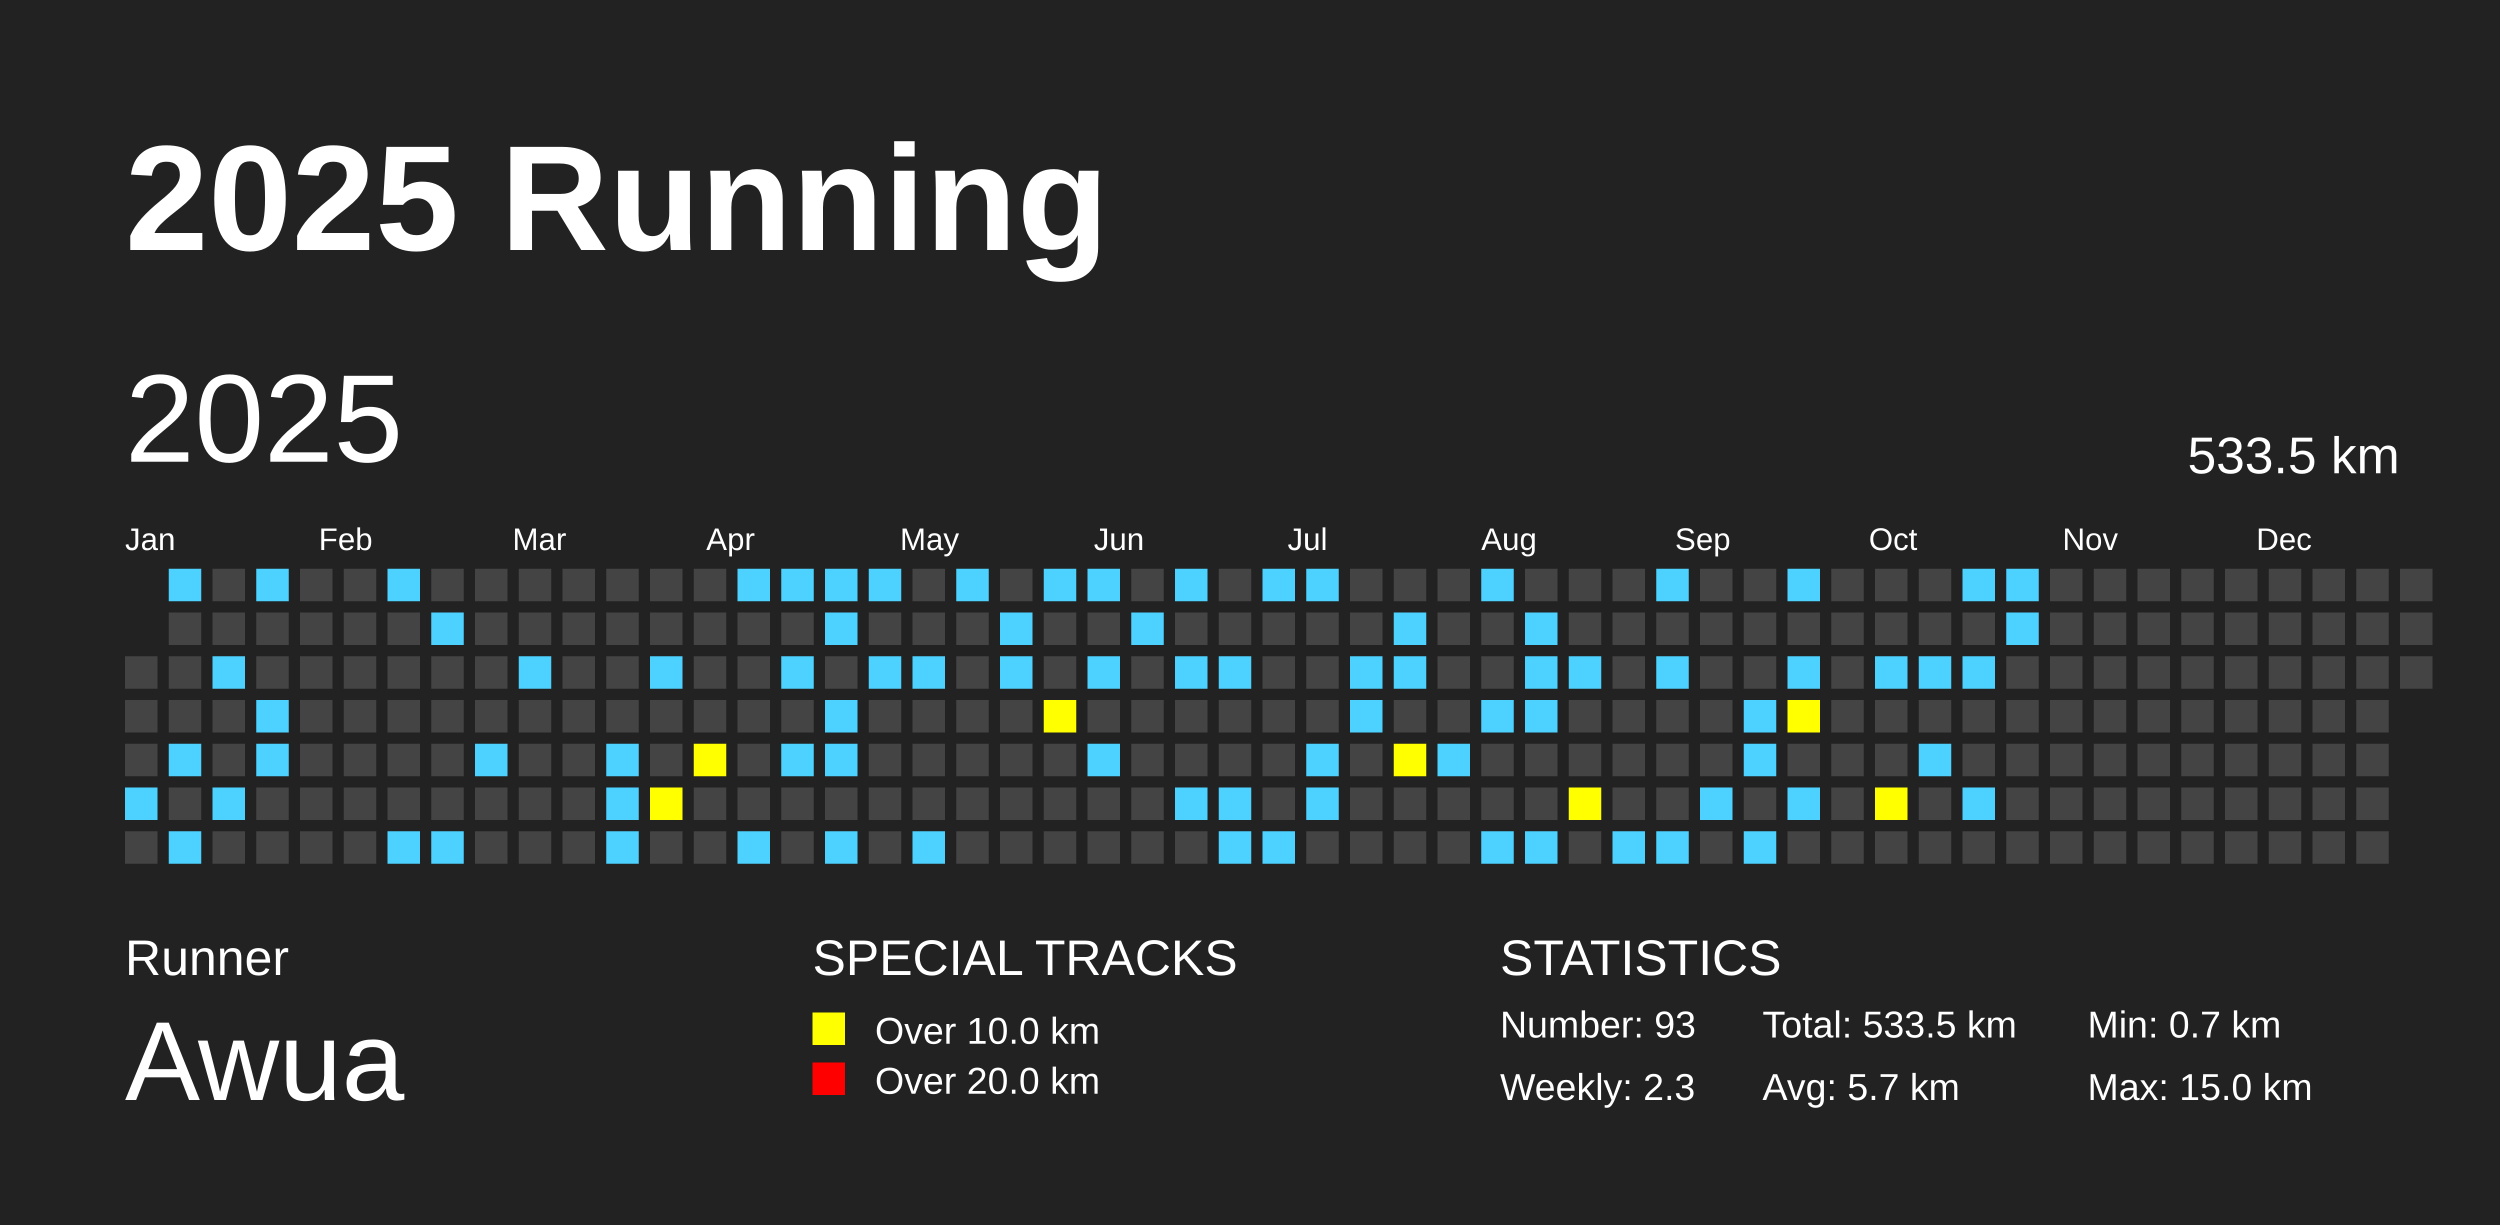
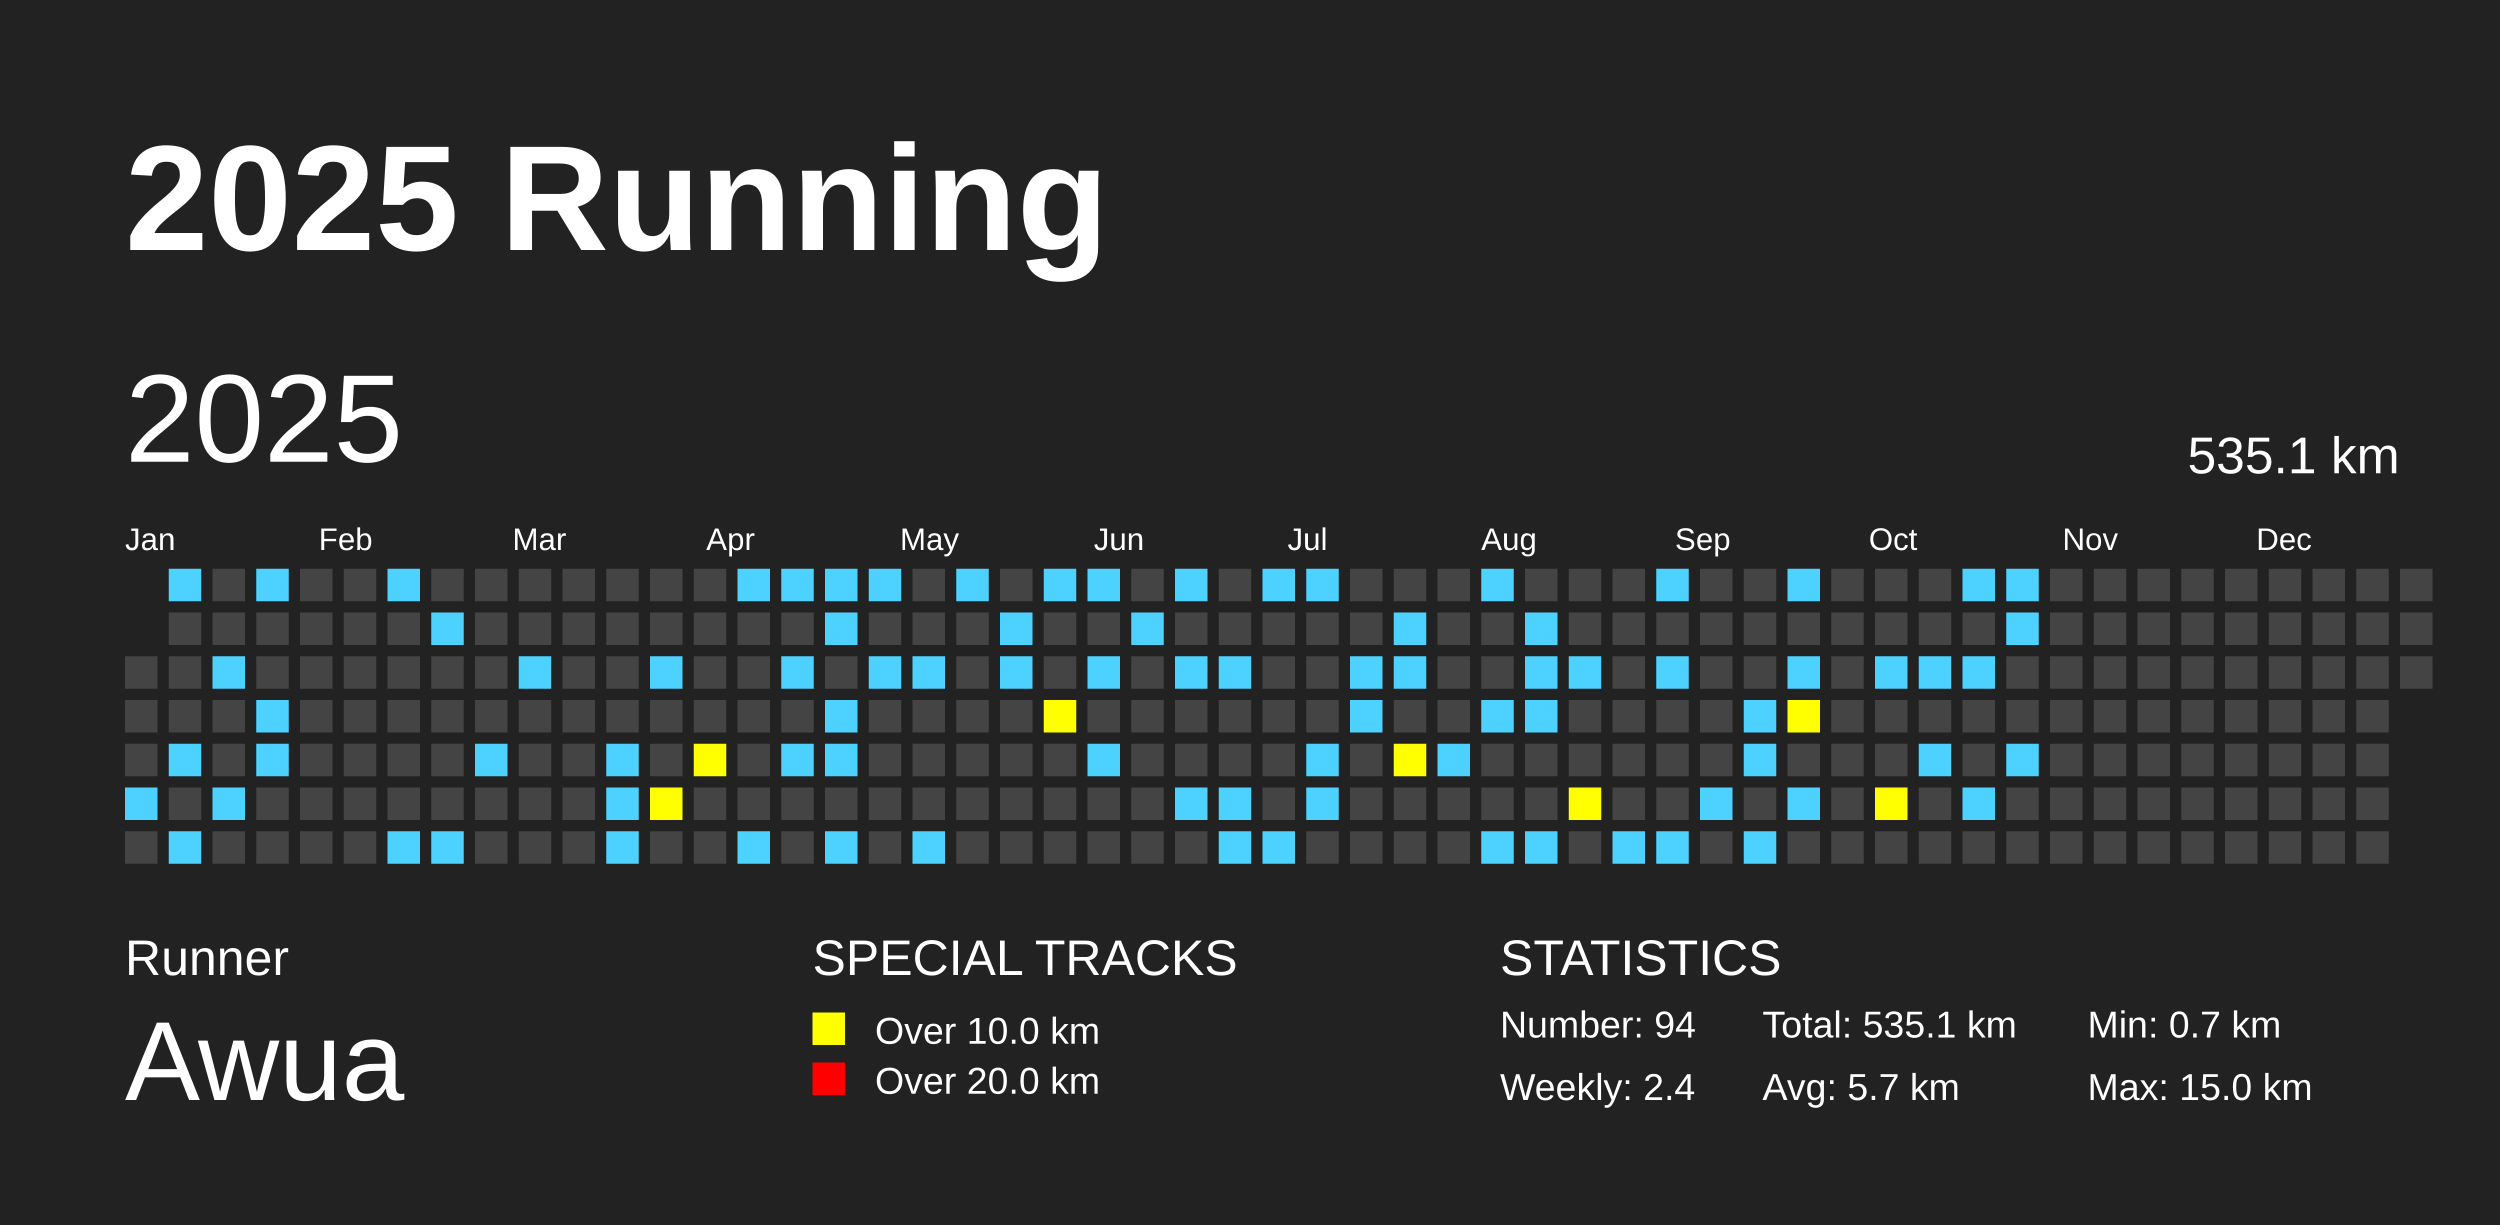
<svg xmlns="http://www.w3.org/2000/svg" baseProfile="full" height="98mm" version="1.1" viewBox="0,0,200,98" width="200mm">
  <defs />
  <rect fill="#222222" height="98" width="200" x="0" y="0" />
  <text fill="#FFFFFF" style="font-size:12px; font-family:Arial; font-weight:bold;" x="10" y="20">2025 Running</text>
  <text fill="#FFFFFF" style="font-size:4px; font-family:Arial" x="10" y="78">Runner</text>
  <text fill="#FFFFFF" style="font-size:9px; font-family:Arial" x="10" y="88">Awua</text>
  <text fill="#FFFFFF" style="font-size:4px; font-family:Arial" x="65" y="78">SPECIAL TRACKS</text>
  <rect fill="yellow" height="2.6" width="2.6" x="65" y="81" />
  <text fill="#FFFFFF" style="font-size:3px; font-family:Arial" x="70" y="83.5">Over 10.0 km</text>
  <rect fill="red" height="2.6" width="2.6" x="65" y="85" />
  <text fill="#FFFFFF" style="font-size:3px; font-family:Arial" x="70" y="87.5">Over 20.0 km</text>
  <text fill="#FFFFFF" style="font-size:4px; font-family:Arial" x="120" y="78">STATISTICS</text>
-   <text fill="#FFFFFF" style="font-size:3px; font-family:Arial" x="120" y="83">Number: 93</text>
-   <text fill="#FFFFFF" style="font-size:3px; font-family:Arial" x="120" y="88">Weekly: 2.3</text>
-   <text fill="#FFFFFF" style="font-size:3px; font-family:Arial" x="141" y="83">Total: 533.5 km</text>
+   <text fill="#FFFFFF" style="font-size:3px; font-family:Arial" x="120" y="83">Number: 94</text>
+   <text fill="#FFFFFF" style="font-size:3px; font-family:Arial" x="120" y="88">Weekly: 2.4</text>
+   <text fill="#FFFFFF" style="font-size:3px; font-family:Arial" x="141" y="83">Total: 535.1 km</text>
  <text fill="#FFFFFF" style="font-size:3px; font-family:Arial" x="141" y="88">Avg: 5.7 km</text>
  <text fill="#FFFFFF" style="font-size:3px; font-family:Arial" x="167" y="83">Min: 0.7 km</text>
  <text fill="#FFFFFF" style="font-size:3px; font-family:Arial" x="167" y="88">Max: 15.0 km</text>
  <text dominant-baseline="hanging" fill="#FFFFFF" style="font-size:10.0px; font-family:Arial;" x="10" y="30">2025</text>
-   <text dominant-baseline="hanging" fill="#FFFFFF" style="font-size:4.125px; font-family:Arial;" x="175" y="35">533.5 km</text>
+   <text dominant-baseline="hanging" fill="#FFFFFF" style="font-size:4.125px; font-family:Arial;" x="175" y="35">535.1 km</text>
  <text fill="#FFFFFF" style="font-size:2.5px; font-family:Arial" x="10.0" y="44">Jan</text>
  <text fill="#FFFFFF" style="font-size:2.5px; font-family:Arial" x="25.5" y="44">Feb</text>
  <text fill="#FFFFFF" style="font-size:2.5px; font-family:Arial" x="41.0" y="44">Mar</text>
  <text fill="#FFFFFF" style="font-size:2.5px; font-family:Arial" x="56.5" y="44">Apr</text>
  <text fill="#FFFFFF" style="font-size:2.5px; font-family:Arial" x="72.0" y="44">May</text>
  <text fill="#FFFFFF" style="font-size:2.5px; font-family:Arial" x="87.5" y="44">Jun</text>
  <text fill="#FFFFFF" style="font-size:2.5px; font-family:Arial" x="103.0" y="44">Jul</text>
  <text fill="#FFFFFF" style="font-size:2.5px; font-family:Arial" x="118.5" y="44">Aug</text>
  <text fill="#FFFFFF" style="font-size:2.5px; font-family:Arial" x="134.0" y="44">Sep</text>
  <text fill="#FFFFFF" style="font-size:2.5px; font-family:Arial" x="149.5" y="44">Oct</text>
  <text fill="#FFFFFF" style="font-size:2.5px; font-family:Arial" x="165.0" y="44">Nov</text>
  <text fill="#FFFFFF" style="font-size:2.5px; font-family:Arial" x="180.5" y="44">Dec</text>
  <rect fill="#444444" height="2.6" width="2.6" x="10.0" y="52.5" />
  <rect fill="#444444" height="2.6" width="2.6" x="10.0" y="56.0" />
  <rect fill="#444444" height="2.6" width="2.6" x="10.0" y="59.5" />
  <rect fill="#4DD2FF" height="2.6" width="2.6" x="10.0" y="63.0" />
  <rect fill="#444444" height="2.6" width="2.6" x="10.0" y="66.5" />
  <rect fill="#4DD2FF" height="2.6" width="2.6" x="13.5" y="45.5" />
  <rect fill="#444444" height="2.6" width="2.6" x="13.5" y="49.0" />
  <rect fill="#444444" height="2.6" width="2.6" x="13.5" y="52.5" />
  <rect fill="#444444" height="2.6" width="2.6" x="13.5" y="56.0" />
  <rect fill="#4DD2FF" height="2.6" width="2.6" x="13.5" y="59.5" />
  <rect fill="#444444" height="2.6" width="2.6" x="13.5" y="63.0" />
  <rect fill="#4DD2FF" height="2.6" width="2.6" x="13.5" y="66.5" />
  <rect fill="#444444" height="2.6" width="2.6" x="17.0" y="45.5" />
  <rect fill="#444444" height="2.6" width="2.6" x="17.0" y="49.0" />
  <rect fill="#4DD2FF" height="2.6" width="2.6" x="17.0" y="52.5" />
  <rect fill="#444444" height="2.6" width="2.6" x="17.0" y="56.0" />
  <rect fill="#444444" height="2.6" width="2.6" x="17.0" y="59.5" />
  <rect fill="#4DD2FF" height="2.6" width="2.6" x="17.0" y="63.0" />
  <rect fill="#444444" height="2.6" width="2.6" x="17.0" y="66.5" />
  <rect fill="#4DD2FF" height="2.6" width="2.6" x="20.5" y="45.5" />
  <rect fill="#444444" height="2.6" width="2.6" x="20.5" y="49.0" />
  <rect fill="#444444" height="2.6" width="2.6" x="20.5" y="52.5" />
  <rect fill="#4DD2FF" height="2.6" width="2.6" x="20.5" y="56.0" />
  <rect fill="#4DD2FF" height="2.6" width="2.6" x="20.5" y="59.5" />
  <rect fill="#444444" height="2.6" width="2.6" x="20.5" y="63.0" />
  <rect fill="#444444" height="2.6" width="2.6" x="20.5" y="66.5" />
  <rect fill="#444444" height="2.6" width="2.6" x="24.0" y="45.5" />
  <rect fill="#444444" height="2.6" width="2.6" x="24.0" y="49.0" />
  <rect fill="#444444" height="2.6" width="2.6" x="24.0" y="52.5" />
  <rect fill="#444444" height="2.6" width="2.6" x="24.0" y="56.0" />
  <rect fill="#444444" height="2.6" width="2.6" x="24.0" y="59.5" />
  <rect fill="#444444" height="2.6" width="2.6" x="24.0" y="63.0" />
  <rect fill="#444444" height="2.6" width="2.6" x="24.0" y="66.5" />
  <rect fill="#444444" height="2.6" width="2.6" x="27.5" y="45.5" />
  <rect fill="#444444" height="2.6" width="2.6" x="27.5" y="49.0" />
  <rect fill="#444444" height="2.6" width="2.6" x="27.5" y="52.5" />
  <rect fill="#444444" height="2.6" width="2.6" x="27.5" y="56.0" />
  <rect fill="#444444" height="2.6" width="2.6" x="27.5" y="59.5" />
  <rect fill="#444444" height="2.6" width="2.6" x="27.5" y="63.0" />
  <rect fill="#444444" height="2.6" width="2.6" x="27.5" y="66.5" />
  <rect fill="#4DD2FF" height="2.6" width="2.6" x="31.0" y="45.5" />
  <rect fill="#444444" height="2.6" width="2.6" x="31.0" y="49.0" />
  <rect fill="#444444" height="2.6" width="2.6" x="31.0" y="52.5" />
  <rect fill="#444444" height="2.6" width="2.6" x="31.0" y="56.0" />
  <rect fill="#444444" height="2.6" width="2.6" x="31.0" y="59.5" />
  <rect fill="#444444" height="2.6" width="2.6" x="31.0" y="63.0" />
  <rect fill="#4DD2FF" height="2.6" width="2.6" x="31.0" y="66.5" />
  <rect fill="#444444" height="2.6" width="2.6" x="34.5" y="45.5" />
  <rect fill="#4DD2FF" height="2.6" width="2.6" x="34.5" y="49.0" />
  <rect fill="#444444" height="2.6" width="2.6" x="34.5" y="52.5" />
  <rect fill="#444444" height="2.6" width="2.6" x="34.5" y="56.0" />
  <rect fill="#444444" height="2.6" width="2.6" x="34.5" y="59.5" />
  <rect fill="#444444" height="2.6" width="2.6" x="34.5" y="63.0" />
  <rect fill="#4DD2FF" height="2.6" width="2.6" x="34.5" y="66.5" />
  <rect fill="#444444" height="2.6" width="2.6" x="38.0" y="45.5" />
  <rect fill="#444444" height="2.6" width="2.6" x="38.0" y="49.0" />
  <rect fill="#444444" height="2.6" width="2.6" x="38.0" y="52.5" />
  <rect fill="#444444" height="2.6" width="2.6" x="38.0" y="56.0" />
  <rect fill="#4DD2FF" height="2.6" width="2.6" x="38.0" y="59.5" />
  <rect fill="#444444" height="2.6" width="2.6" x="38.0" y="63.0" />
  <rect fill="#444444" height="2.6" width="2.6" x="38.0" y="66.5" />
  <rect fill="#444444" height="2.6" width="2.6" x="41.5" y="45.5" />
  <rect fill="#444444" height="2.6" width="2.6" x="41.5" y="49.0" />
  <rect fill="#4DD2FF" height="2.6" width="2.6" x="41.5" y="52.5" />
  <rect fill="#444444" height="2.6" width="2.6" x="41.5" y="56.0" />
  <rect fill="#444444" height="2.6" width="2.6" x="41.5" y="59.5" />
  <rect fill="#444444" height="2.6" width="2.6" x="41.5" y="63.0" />
  <rect fill="#444444" height="2.6" width="2.6" x="41.5" y="66.5" />
  <rect fill="#444444" height="2.6" width="2.6" x="45.0" y="45.5" />
  <rect fill="#444444" height="2.6" width="2.6" x="45.0" y="49.0" />
  <rect fill="#444444" height="2.6" width="2.6" x="45.0" y="52.5" />
  <rect fill="#444444" height="2.6" width="2.6" x="45.0" y="56.0" />
  <rect fill="#444444" height="2.6" width="2.6" x="45.0" y="59.5" />
  <rect fill="#444444" height="2.6" width="2.6" x="45.0" y="63.0" />
  <rect fill="#444444" height="2.6" width="2.6" x="45.0" y="66.5" />
  <rect fill="#444444" height="2.6" width="2.6" x="48.5" y="45.5" />
  <rect fill="#444444" height="2.6" width="2.6" x="48.5" y="49.0" />
  <rect fill="#444444" height="2.6" width="2.6" x="48.5" y="52.5" />
  <rect fill="#444444" height="2.6" width="2.6" x="48.5" y="56.0" />
  <rect fill="#4DD2FF" height="2.6" width="2.6" x="48.5" y="59.5" />
  <rect fill="#4DD2FF" height="2.6" width="2.6" x="48.5" y="63.0" />
  <rect fill="#4DD2FF" height="2.6" width="2.6" x="48.5" y="66.5" />
  <rect fill="#444444" height="2.6" width="2.6" x="52.0" y="45.5" />
  <rect fill="#444444" height="2.6" width="2.6" x="52.0" y="49.0" />
  <rect fill="#4DD2FF" height="2.6" width="2.6" x="52.0" y="52.5" />
  <rect fill="#444444" height="2.6" width="2.6" x="52.0" y="56.0" />
  <rect fill="#444444" height="2.6" width="2.6" x="52.0" y="59.5" />
  <rect fill="yellow" height="2.6" width="2.6" x="52.0" y="63.0" />
  <rect fill="#444444" height="2.6" width="2.6" x="52.0" y="66.5" />
  <rect fill="#444444" height="2.6" width="2.6" x="55.5" y="45.5" />
  <rect fill="#444444" height="2.6" width="2.6" x="55.5" y="49.0" />
  <rect fill="#444444" height="2.6" width="2.6" x="55.5" y="52.5" />
  <rect fill="#444444" height="2.6" width="2.6" x="55.5" y="56.0" />
  <rect fill="yellow" height="2.6" width="2.6" x="55.5" y="59.5" />
  <rect fill="#444444" height="2.6" width="2.6" x="55.5" y="63.0" />
  <rect fill="#444444" height="2.6" width="2.6" x="55.5" y="66.5" />
  <rect fill="#4DD2FF" height="2.6" width="2.6" x="59.0" y="45.5" />
  <rect fill="#444444" height="2.6" width="2.6" x="59.0" y="49.0" />
  <rect fill="#444444" height="2.6" width="2.6" x="59.0" y="52.5" />
  <rect fill="#444444" height="2.6" width="2.6" x="59.0" y="56.0" />
  <rect fill="#444444" height="2.6" width="2.6" x="59.0" y="59.5" />
  <rect fill="#444444" height="2.6" width="2.6" x="59.0" y="63.0" />
  <rect fill="#4DD2FF" height="2.6" width="2.6" x="59.0" y="66.5" />
  <rect fill="#4DD2FF" height="2.6" width="2.6" x="62.5" y="45.5" />
  <rect fill="#444444" height="2.6" width="2.6" x="62.5" y="49.0" />
  <rect fill="#4DD2FF" height="2.6" width="2.6" x="62.5" y="52.5" />
  <rect fill="#444444" height="2.6" width="2.6" x="62.5" y="56.0" />
  <rect fill="#4DD2FF" height="2.6" width="2.6" x="62.5" y="59.5" />
  <rect fill="#444444" height="2.6" width="2.6" x="62.5" y="63.0" />
  <rect fill="#444444" height="2.6" width="2.6" x="62.5" y="66.5" />
  <rect fill="#4DD2FF" height="2.6" width="2.6" x="66.0" y="45.5" />
  <rect fill="#4DD2FF" height="2.6" width="2.6" x="66.0" y="49.0" />
  <rect fill="#444444" height="2.6" width="2.6" x="66.0" y="52.5" />
  <rect fill="#4DD2FF" height="2.6" width="2.6" x="66.0" y="56.0" />
  <rect fill="#4DD2FF" height="2.6" width="2.6" x="66.0" y="59.5" />
  <rect fill="#444444" height="2.6" width="2.6" x="66.0" y="63.0" />
  <rect fill="#4DD2FF" height="2.6" width="2.6" x="66.0" y="66.5" />
  <rect fill="#4DD2FF" height="2.6" width="2.6" x="69.5" y="45.5" />
  <rect fill="#444444" height="2.6" width="2.6" x="69.5" y="49.0" />
  <rect fill="#4DD2FF" height="2.6" width="2.6" x="69.5" y="52.5" />
  <rect fill="#444444" height="2.6" width="2.6" x="69.5" y="56.0" />
  <rect fill="#444444" height="2.6" width="2.6" x="69.5" y="59.5" />
  <rect fill="#444444" height="2.6" width="2.6" x="69.5" y="63.0" />
  <rect fill="#444444" height="2.6" width="2.6" x="69.5" y="66.5" />
  <rect fill="#444444" height="2.6" width="2.6" x="73.0" y="45.5" />
  <rect fill="#444444" height="2.6" width="2.6" x="73.0" y="49.0" />
  <rect fill="#4DD2FF" height="2.6" width="2.6" x="73.0" y="52.5" />
  <rect fill="#444444" height="2.6" width="2.6" x="73.0" y="56.0" />
  <rect fill="#444444" height="2.6" width="2.6" x="73.0" y="59.5" />
  <rect fill="#444444" height="2.6" width="2.6" x="73.0" y="63.0" />
  <rect fill="#4DD2FF" height="2.6" width="2.6" x="73.0" y="66.5" />
  <rect fill="#4DD2FF" height="2.6" width="2.6" x="76.5" y="45.5" />
  <rect fill="#444444" height="2.6" width="2.6" x="76.5" y="49.0" />
  <rect fill="#444444" height="2.6" width="2.6" x="76.5" y="52.5" />
  <rect fill="#444444" height="2.6" width="2.6" x="76.5" y="56.0" />
  <rect fill="#444444" height="2.6" width="2.6" x="76.5" y="59.5" />
  <rect fill="#444444" height="2.6" width="2.6" x="76.5" y="63.0" />
  <rect fill="#444444" height="2.6" width="2.6" x="76.5" y="66.5" />
  <rect fill="#444444" height="2.6" width="2.6" x="80.0" y="45.5" />
  <rect fill="#4DD2FF" height="2.6" width="2.6" x="80.0" y="49.0" />
  <rect fill="#4DD2FF" height="2.6" width="2.6" x="80.0" y="52.5" />
  <rect fill="#444444" height="2.6" width="2.6" x="80.0" y="56.0" />
  <rect fill="#444444" height="2.6" width="2.6" x="80.0" y="59.5" />
  <rect fill="#444444" height="2.6" width="2.6" x="80.0" y="63.0" />
  <rect fill="#444444" height="2.6" width="2.6" x="80.0" y="66.5" />
  <rect fill="#4DD2FF" height="2.6" width="2.6" x="83.5" y="45.5" />
  <rect fill="#444444" height="2.6" width="2.6" x="83.5" y="49.0" />
  <rect fill="#444444" height="2.6" width="2.6" x="83.5" y="52.5" />
  <rect fill="yellow" height="2.6" width="2.6" x="83.5" y="56.0" />
  <rect fill="#444444" height="2.6" width="2.6" x="83.5" y="59.5" />
  <rect fill="#444444" height="2.6" width="2.6" x="83.5" y="63.0" />
  <rect fill="#444444" height="2.6" width="2.6" x="83.5" y="66.5" />
  <rect fill="#4DD2FF" height="2.6" width="2.6" x="87.0" y="45.5" />
  <rect fill="#444444" height="2.6" width="2.6" x="87.0" y="49.0" />
  <rect fill="#4DD2FF" height="2.6" width="2.6" x="87.0" y="52.5" />
  <rect fill="#444444" height="2.6" width="2.6" x="87.0" y="56.0" />
  <rect fill="#4DD2FF" height="2.6" width="2.6" x="87.0" y="59.5" />
  <rect fill="#444444" height="2.6" width="2.6" x="87.0" y="63.0" />
  <rect fill="#444444" height="2.6" width="2.6" x="87.0" y="66.5" />
  <rect fill="#444444" height="2.6" width="2.6" x="90.5" y="45.5" />
  <rect fill="#4DD2FF" height="2.6" width="2.6" x="90.5" y="49.0" />
  <rect fill="#444444" height="2.6" width="2.6" x="90.5" y="52.5" />
  <rect fill="#444444" height="2.6" width="2.6" x="90.5" y="56.0" />
  <rect fill="#444444" height="2.6" width="2.6" x="90.5" y="59.5" />
  <rect fill="#444444" height="2.6" width="2.6" x="90.5" y="63.0" />
  <rect fill="#444444" height="2.6" width="2.6" x="90.5" y="66.5" />
  <rect fill="#4DD2FF" height="2.6" width="2.6" x="94.0" y="45.5" />
  <rect fill="#444444" height="2.6" width="2.6" x="94.0" y="49.0" />
  <rect fill="#4DD2FF" height="2.6" width="2.6" x="94.0" y="52.5" />
  <rect fill="#444444" height="2.6" width="2.6" x="94.0" y="56.0" />
  <rect fill="#444444" height="2.6" width="2.6" x="94.0" y="59.5" />
  <rect fill="#4DD2FF" height="2.6" width="2.6" x="94.0" y="63.0" />
  <rect fill="#444444" height="2.6" width="2.6" x="94.0" y="66.5" />
  <rect fill="#444444" height="2.6" width="2.6" x="97.5" y="45.5" />
  <rect fill="#444444" height="2.6" width="2.6" x="97.5" y="49.0" />
  <rect fill="#4DD2FF" height="2.6" width="2.6" x="97.5" y="52.5" />
  <rect fill="#444444" height="2.6" width="2.6" x="97.5" y="56.0" />
  <rect fill="#444444" height="2.6" width="2.6" x="97.5" y="59.5" />
  <rect fill="#4DD2FF" height="2.6" width="2.6" x="97.5" y="63.0" />
  <rect fill="#4DD2FF" height="2.6" width="2.6" x="97.5" y="66.5" />
  <rect fill="#4DD2FF" height="2.6" width="2.6" x="101.0" y="45.5" />
  <rect fill="#444444" height="2.6" width="2.6" x="101.0" y="49.0" />
  <rect fill="#444444" height="2.6" width="2.6" x="101.0" y="52.5" />
  <rect fill="#444444" height="2.6" width="2.6" x="101.0" y="56.0" />
  <rect fill="#444444" height="2.6" width="2.6" x="101.0" y="59.5" />
  <rect fill="#444444" height="2.6" width="2.6" x="101.0" y="63.0" />
  <rect fill="#4DD2FF" height="2.6" width="2.6" x="101.0" y="66.5" />
  <rect fill="#4DD2FF" height="2.6" width="2.6" x="104.5" y="45.5" />
  <rect fill="#444444" height="2.6" width="2.6" x="104.5" y="49.0" />
  <rect fill="#444444" height="2.6" width="2.6" x="104.5" y="52.5" />
  <rect fill="#444444" height="2.6" width="2.6" x="104.5" y="56.0" />
  <rect fill="#4DD2FF" height="2.6" width="2.6" x="104.5" y="59.5" />
  <rect fill="#4DD2FF" height="2.6" width="2.6" x="104.5" y="63.0" />
  <rect fill="#444444" height="2.6" width="2.6" x="104.5" y="66.5" />
  <rect fill="#444444" height="2.6" width="2.6" x="108.0" y="45.5" />
  <rect fill="#444444" height="2.6" width="2.6" x="108.0" y="49.0" />
  <rect fill="#4DD2FF" height="2.6" width="2.6" x="108.0" y="52.5" />
  <rect fill="#4DD2FF" height="2.6" width="2.6" x="108.0" y="56.0" />
  <rect fill="#444444" height="2.6" width="2.6" x="108.0" y="59.5" />
  <rect fill="#444444" height="2.6" width="2.6" x="108.0" y="63.0" />
  <rect fill="#444444" height="2.6" width="2.6" x="108.0" y="66.5" />
  <rect fill="#444444" height="2.6" width="2.6" x="111.5" y="45.5" />
  <rect fill="#4DD2FF" height="2.6" width="2.6" x="111.5" y="49.0" />
  <rect fill="#4DD2FF" height="2.6" width="2.6" x="111.5" y="52.5" />
  <rect fill="#444444" height="2.6" width="2.6" x="111.5" y="56.0" />
  <rect fill="yellow" height="2.6" width="2.6" x="111.5" y="59.5" />
  <rect fill="#444444" height="2.6" width="2.6" x="111.5" y="63.0" />
  <rect fill="#444444" height="2.6" width="2.6" x="111.5" y="66.5" />
  <rect fill="#444444" height="2.6" width="2.6" x="115.0" y="45.5" />
  <rect fill="#444444" height="2.6" width="2.6" x="115.0" y="49.0" />
  <rect fill="#444444" height="2.6" width="2.6" x="115.0" y="52.5" />
  <rect fill="#444444" height="2.6" width="2.6" x="115.0" y="56.0" />
  <rect fill="#4DD2FF" height="2.6" width="2.6" x="115.0" y="59.5" />
  <rect fill="#444444" height="2.6" width="2.6" x="115.0" y="63.0" />
  <rect fill="#444444" height="2.6" width="2.6" x="115.0" y="66.5" />
  <rect fill="#4DD2FF" height="2.6" width="2.6" x="118.5" y="45.5" />
  <rect fill="#444444" height="2.6" width="2.6" x="118.5" y="49.0" />
  <rect fill="#444444" height="2.6" width="2.6" x="118.5" y="52.5" />
  <rect fill="#4DD2FF" height="2.6" width="2.6" x="118.5" y="56.0" />
  <rect fill="#444444" height="2.6" width="2.6" x="118.5" y="59.5" />
  <rect fill="#444444" height="2.6" width="2.6" x="118.5" y="63.0" />
  <rect fill="#4DD2FF" height="2.6" width="2.6" x="118.5" y="66.5" />
  <rect fill="#444444" height="2.6" width="2.6" x="122.0" y="45.5" />
  <rect fill="#4DD2FF" height="2.6" width="2.6" x="122.0" y="49.0" />
  <rect fill="#4DD2FF" height="2.6" width="2.6" x="122.0" y="52.5" />
  <rect fill="#4DD2FF" height="2.6" width="2.6" x="122.0" y="56.0" />
  <rect fill="#444444" height="2.6" width="2.6" x="122.0" y="59.5" />
  <rect fill="#444444" height="2.6" width="2.6" x="122.0" y="63.0" />
  <rect fill="#4DD2FF" height="2.6" width="2.6" x="122.0" y="66.5" />
  <rect fill="#444444" height="2.6" width="2.6" x="125.5" y="45.5" />
  <rect fill="#444444" height="2.6" width="2.6" x="125.5" y="49.0" />
  <rect fill="#4DD2FF" height="2.6" width="2.6" x="125.5" y="52.5" />
  <rect fill="#444444" height="2.6" width="2.6" x="125.5" y="56.0" />
  <rect fill="#444444" height="2.6" width="2.6" x="125.5" y="59.5" />
  <rect fill="yellow" height="2.6" width="2.6" x="125.5" y="63.0" />
  <rect fill="#444444" height="2.6" width="2.6" x="125.5" y="66.5" />
  <rect fill="#444444" height="2.6" width="2.6" x="129.0" y="45.5" />
  <rect fill="#444444" height="2.6" width="2.6" x="129.0" y="49.0" />
  <rect fill="#444444" height="2.6" width="2.6" x="129.0" y="52.5" />
  <rect fill="#444444" height="2.6" width="2.6" x="129.0" y="56.0" />
  <rect fill="#444444" height="2.6" width="2.6" x="129.0" y="59.5" />
  <rect fill="#444444" height="2.6" width="2.6" x="129.0" y="63.0" />
  <rect fill="#4DD2FF" height="2.6" width="2.6" x="129.0" y="66.5" />
  <rect fill="#4DD2FF" height="2.6" width="2.6" x="132.5" y="45.5" />
  <rect fill="#444444" height="2.6" width="2.6" x="132.5" y="49.0" />
  <rect fill="#4DD2FF" height="2.6" width="2.6" x="132.5" y="52.5" />
  <rect fill="#444444" height="2.6" width="2.6" x="132.5" y="56.0" />
  <rect fill="#444444" height="2.6" width="2.6" x="132.5" y="59.5" />
  <rect fill="#444444" height="2.6" width="2.6" x="132.5" y="63.0" />
  <rect fill="#4DD2FF" height="2.6" width="2.6" x="132.5" y="66.5" />
  <rect fill="#444444" height="2.6" width="2.6" x="136.0" y="45.5" />
  <rect fill="#444444" height="2.6" width="2.6" x="136.0" y="49.0" />
  <rect fill="#444444" height="2.6" width="2.6" x="136.0" y="52.5" />
  <rect fill="#444444" height="2.6" width="2.6" x="136.0" y="56.0" />
  <rect fill="#444444" height="2.6" width="2.6" x="136.0" y="59.5" />
  <rect fill="#4DD2FF" height="2.6" width="2.6" x="136.0" y="63.0" />
  <rect fill="#444444" height="2.6" width="2.6" x="136.0" y="66.5" />
  <rect fill="#444444" height="2.6" width="2.6" x="139.5" y="45.5" />
  <rect fill="#444444" height="2.6" width="2.6" x="139.5" y="49.0" />
  <rect fill="#444444" height="2.6" width="2.6" x="139.5" y="52.5" />
  <rect fill="#4DD2FF" height="2.6" width="2.6" x="139.5" y="56.0" />
  <rect fill="#4DD2FF" height="2.6" width="2.6" x="139.5" y="59.5" />
  <rect fill="#444444" height="2.6" width="2.6" x="139.5" y="63.0" />
  <rect fill="#4DD2FF" height="2.6" width="2.6" x="139.5" y="66.5" />
  <rect fill="#4DD2FF" height="2.6" width="2.6" x="143.0" y="45.5" />
  <rect fill="#444444" height="2.6" width="2.6" x="143.0" y="49.0" />
  <rect fill="#4DD2FF" height="2.6" width="2.6" x="143.0" y="52.5" />
  <rect fill="yellow" height="2.6" width="2.6" x="143.0" y="56.0" />
  <rect fill="#444444" height="2.6" width="2.6" x="143.0" y="59.5" />
  <rect fill="#4DD2FF" height="2.6" width="2.6" x="143.0" y="63.0" />
  <rect fill="#444444" height="2.6" width="2.6" x="143.0" y="66.5" />
  <rect fill="#444444" height="2.6" width="2.6" x="146.5" y="45.5" />
  <rect fill="#444444" height="2.6" width="2.6" x="146.5" y="49.0" />
  <rect fill="#444444" height="2.6" width="2.6" x="146.5" y="52.5" />
  <rect fill="#444444" height="2.6" width="2.6" x="146.5" y="56.0" />
  <rect fill="#444444" height="2.6" width="2.6" x="146.5" y="59.5" />
  <rect fill="#444444" height="2.6" width="2.6" x="146.5" y="63.0" />
  <rect fill="#444444" height="2.6" width="2.6" x="146.5" y="66.5" />
  <rect fill="#444444" height="2.6" width="2.6" x="150.0" y="45.5" />
  <rect fill="#444444" height="2.6" width="2.6" x="150.0" y="49.0" />
  <rect fill="#4DD2FF" height="2.6" width="2.6" x="150.0" y="52.5" />
  <rect fill="#444444" height="2.6" width="2.6" x="150.0" y="56.0" />
  <rect fill="#444444" height="2.6" width="2.6" x="150.0" y="59.5" />
  <rect fill="yellow" height="2.6" width="2.6" x="150.0" y="63.0" />
  <rect fill="#444444" height="2.6" width="2.6" x="150.0" y="66.5" />
  <rect fill="#444444" height="2.6" width="2.6" x="153.5" y="45.5" />
  <rect fill="#444444" height="2.6" width="2.6" x="153.5" y="49.0" />
  <rect fill="#4DD2FF" height="2.6" width="2.6" x="153.5" y="52.5" />
  <rect fill="#444444" height="2.6" width="2.6" x="153.5" y="56.0" />
  <rect fill="#4DD2FF" height="2.6" width="2.6" x="153.5" y="59.5" />
  <rect fill="#444444" height="2.6" width="2.6" x="153.5" y="63.0" />
  <rect fill="#444444" height="2.6" width="2.6" x="153.5" y="66.5" />
  <rect fill="#4DD2FF" height="2.6" width="2.6" x="157.0" y="45.5" />
  <rect fill="#444444" height="2.6" width="2.6" x="157.0" y="49.0" />
  <rect fill="#4DD2FF" height="2.6" width="2.6" x="157.0" y="52.5" />
  <rect fill="#444444" height="2.6" width="2.6" x="157.0" y="56.0" />
  <rect fill="#444444" height="2.6" width="2.6" x="157.0" y="59.5" />
  <rect fill="#4DD2FF" height="2.6" width="2.6" x="157.0" y="63.0" />
  <rect fill="#444444" height="2.6" width="2.6" x="157.0" y="66.5" />
  <rect fill="#4DD2FF" height="2.6" width="2.6" x="160.5" y="45.5" />
  <rect fill="#4DD2FF" height="2.6" width="2.6" x="160.5" y="49.0" />
  <rect fill="#444444" height="2.6" width="2.6" x="160.5" y="52.5" />
  <rect fill="#444444" height="2.6" width="2.6" x="160.5" y="56.0" />
-   <rect fill="#444444" height="2.6" width="2.6" x="160.5" y="59.5" />
+   <rect fill="#4DD2FF" height="2.6" width="2.6" x="160.5" y="59.5" />
  <rect fill="#444444" height="2.6" width="2.6" x="160.5" y="63.0" />
  <rect fill="#444444" height="2.6" width="2.6" x="160.5" y="66.5" />
  <rect fill="#444444" height="2.6" width="2.6" x="164.0" y="45.5" />
  <rect fill="#444444" height="2.6" width="2.6" x="164.0" y="49.0" />
  <rect fill="#444444" height="2.6" width="2.6" x="164.0" y="52.5" />
  <rect fill="#444444" height="2.6" width="2.6" x="164.0" y="56.0" />
  <rect fill="#444444" height="2.6" width="2.6" x="164.0" y="59.5" />
  <rect fill="#444444" height="2.6" width="2.6" x="164.0" y="63.0" />
  <rect fill="#444444" height="2.6" width="2.6" x="164.0" y="66.5" />
  <rect fill="#444444" height="2.6" width="2.6" x="167.5" y="45.5" />
  <rect fill="#444444" height="2.6" width="2.6" x="167.5" y="49.0" />
  <rect fill="#444444" height="2.6" width="2.6" x="167.5" y="52.5" />
  <rect fill="#444444" height="2.6" width="2.6" x="167.5" y="56.0" />
  <rect fill="#444444" height="2.6" width="2.6" x="167.5" y="59.5" />
  <rect fill="#444444" height="2.6" width="2.6" x="167.5" y="63.0" />
  <rect fill="#444444" height="2.6" width="2.6" x="167.5" y="66.5" />
  <rect fill="#444444" height="2.6" width="2.6" x="171.0" y="45.5" />
  <rect fill="#444444" height="2.6" width="2.6" x="171.0" y="49.0" />
  <rect fill="#444444" height="2.6" width="2.6" x="171.0" y="52.5" />
  <rect fill="#444444" height="2.6" width="2.6" x="171.0" y="56.0" />
  <rect fill="#444444" height="2.6" width="2.6" x="171.0" y="59.5" />
  <rect fill="#444444" height="2.6" width="2.6" x="171.0" y="63.0" />
  <rect fill="#444444" height="2.6" width="2.6" x="171.0" y="66.5" />
  <rect fill="#444444" height="2.6" width="2.6" x="174.5" y="45.5" />
  <rect fill="#444444" height="2.6" width="2.6" x="174.5" y="49.0" />
  <rect fill="#444444" height="2.6" width="2.6" x="174.5" y="52.5" />
  <rect fill="#444444" height="2.6" width="2.6" x="174.5" y="56.0" />
  <rect fill="#444444" height="2.6" width="2.6" x="174.5" y="59.5" />
  <rect fill="#444444" height="2.6" width="2.6" x="174.5" y="63.0" />
  <rect fill="#444444" height="2.6" width="2.6" x="174.5" y="66.5" />
  <rect fill="#444444" height="2.6" width="2.6" x="178.0" y="45.5" />
  <rect fill="#444444" height="2.6" width="2.6" x="178.0" y="49.0" />
  <rect fill="#444444" height="2.6" width="2.6" x="178.0" y="52.5" />
  <rect fill="#444444" height="2.6" width="2.6" x="178.0" y="56.0" />
  <rect fill="#444444" height="2.6" width="2.6" x="178.0" y="59.5" />
  <rect fill="#444444" height="2.6" width="2.6" x="178.0" y="63.0" />
  <rect fill="#444444" height="2.6" width="2.6" x="178.0" y="66.5" />
  <rect fill="#444444" height="2.6" width="2.6" x="181.5" y="45.5" />
  <rect fill="#444444" height="2.6" width="2.6" x="181.5" y="49.0" />
  <rect fill="#444444" height="2.6" width="2.6" x="181.5" y="52.5" />
  <rect fill="#444444" height="2.6" width="2.6" x="181.5" y="56.0" />
  <rect fill="#444444" height="2.6" width="2.6" x="181.5" y="59.5" />
  <rect fill="#444444" height="2.6" width="2.6" x="181.5" y="63.0" />
  <rect fill="#444444" height="2.6" width="2.6" x="181.5" y="66.5" />
  <rect fill="#444444" height="2.6" width="2.6" x="185.0" y="45.5" />
  <rect fill="#444444" height="2.6" width="2.6" x="185.0" y="49.0" />
  <rect fill="#444444" height="2.6" width="2.6" x="185.0" y="52.5" />
  <rect fill="#444444" height="2.6" width="2.6" x="185.0" y="56.0" />
  <rect fill="#444444" height="2.6" width="2.6" x="185.0" y="59.5" />
  <rect fill="#444444" height="2.6" width="2.6" x="185.0" y="63.0" />
  <rect fill="#444444" height="2.6" width="2.6" x="185.0" y="66.5" />
  <rect fill="#444444" height="2.6" width="2.6" x="188.5" y="45.5" />
  <rect fill="#444444" height="2.6" width="2.6" x="188.5" y="49.0" />
  <rect fill="#444444" height="2.6" width="2.6" x="188.5" y="52.5" />
  <rect fill="#444444" height="2.6" width="2.6" x="188.5" y="56.0" />
  <rect fill="#444444" height="2.6" width="2.6" x="188.5" y="59.5" />
  <rect fill="#444444" height="2.6" width="2.6" x="188.5" y="63.0" />
  <rect fill="#444444" height="2.6" width="2.6" x="188.5" y="66.5" />
  <rect fill="#444444" height="2.6" width="2.6" x="192.0" y="45.5" />
  <rect fill="#444444" height="2.6" width="2.6" x="192.0" y="49.0" />
  <rect fill="#444444" height="2.6" width="2.6" x="192.0" y="52.5" />
</svg>
